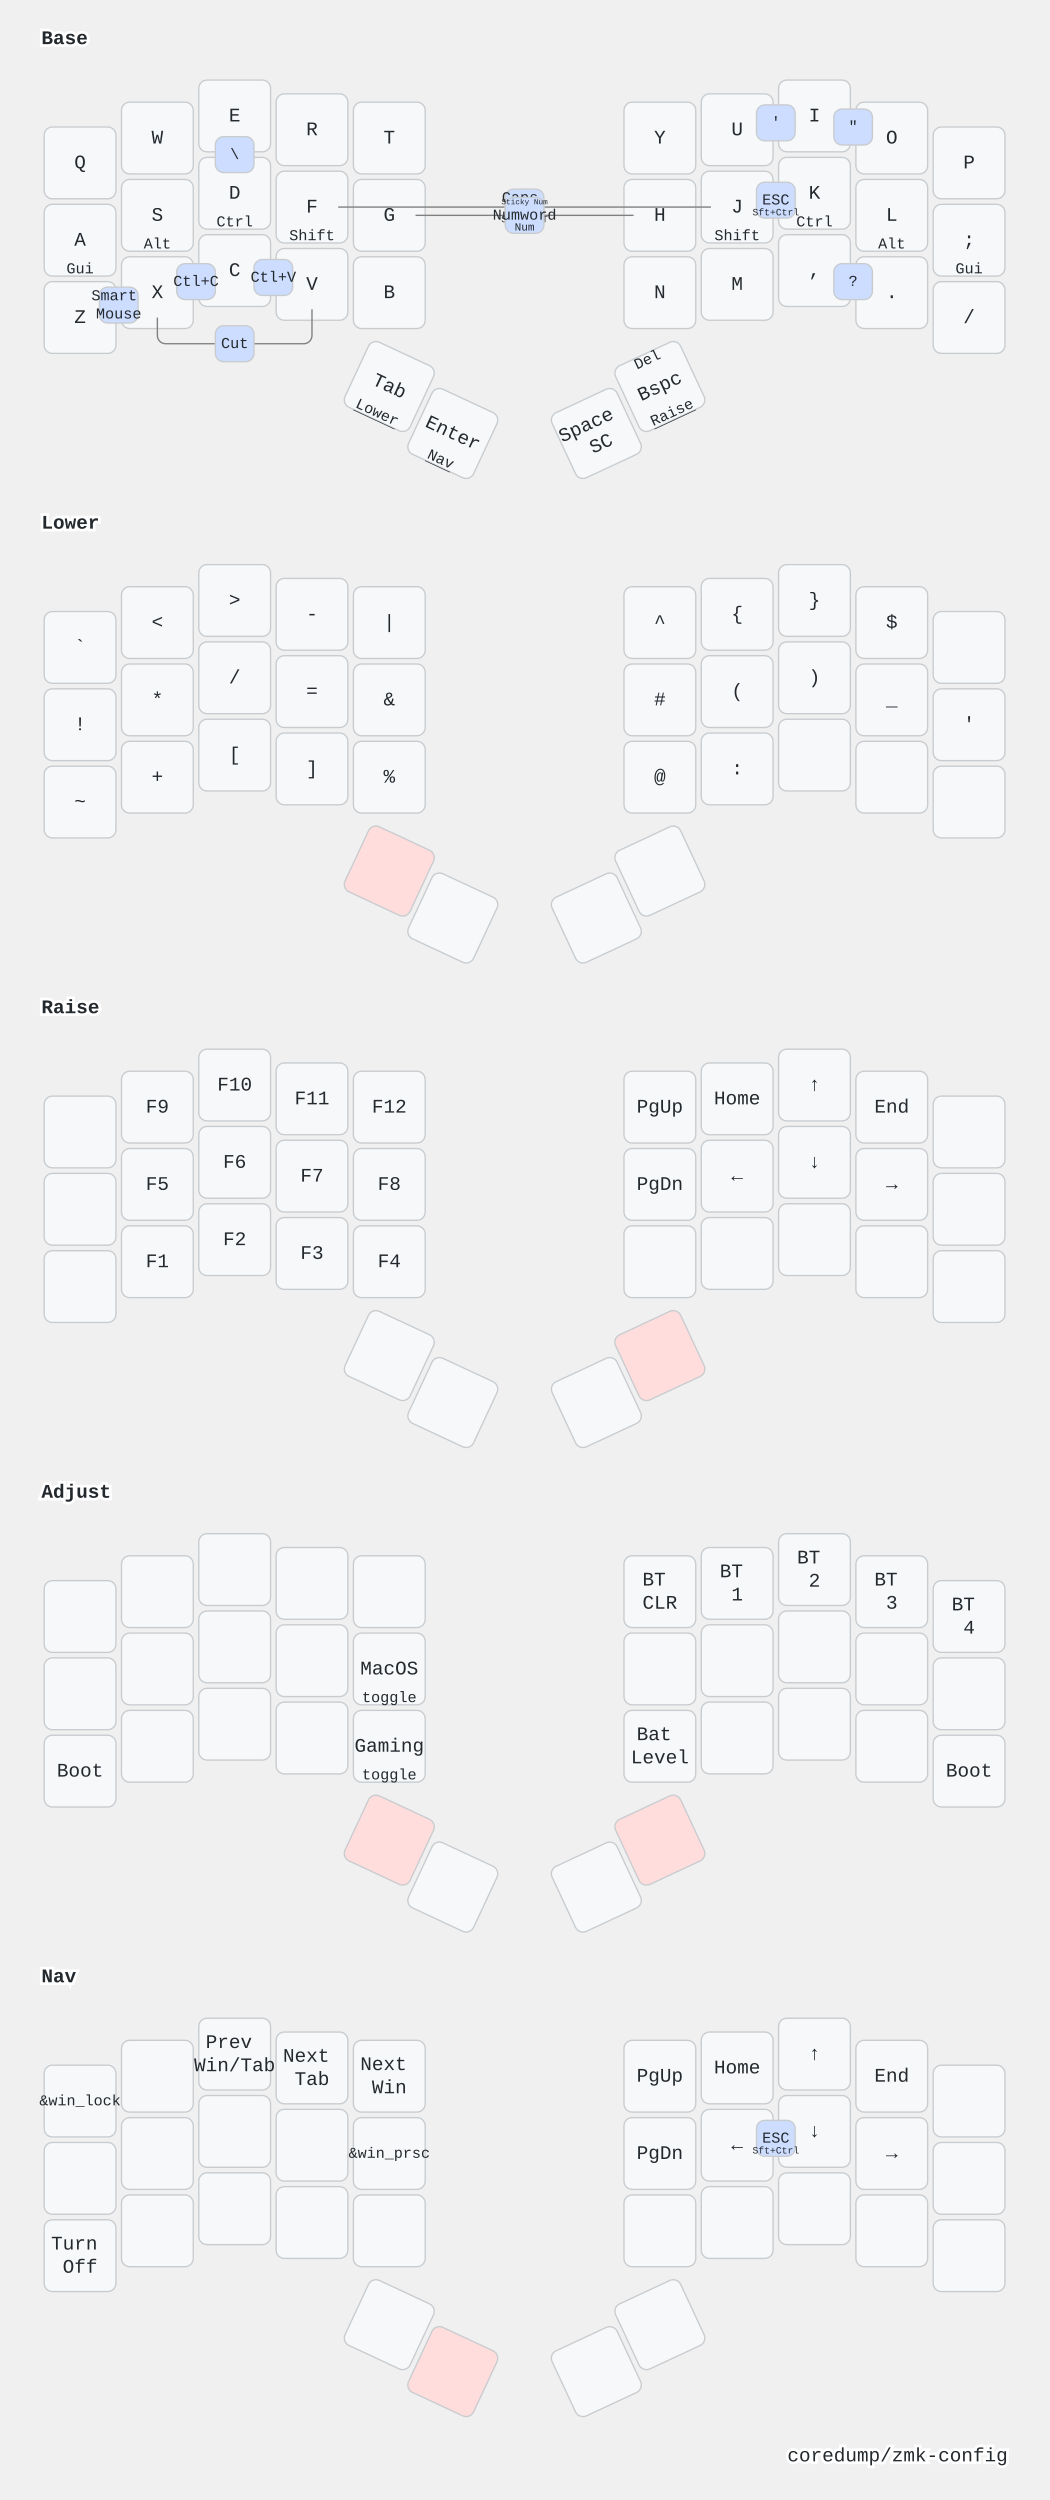
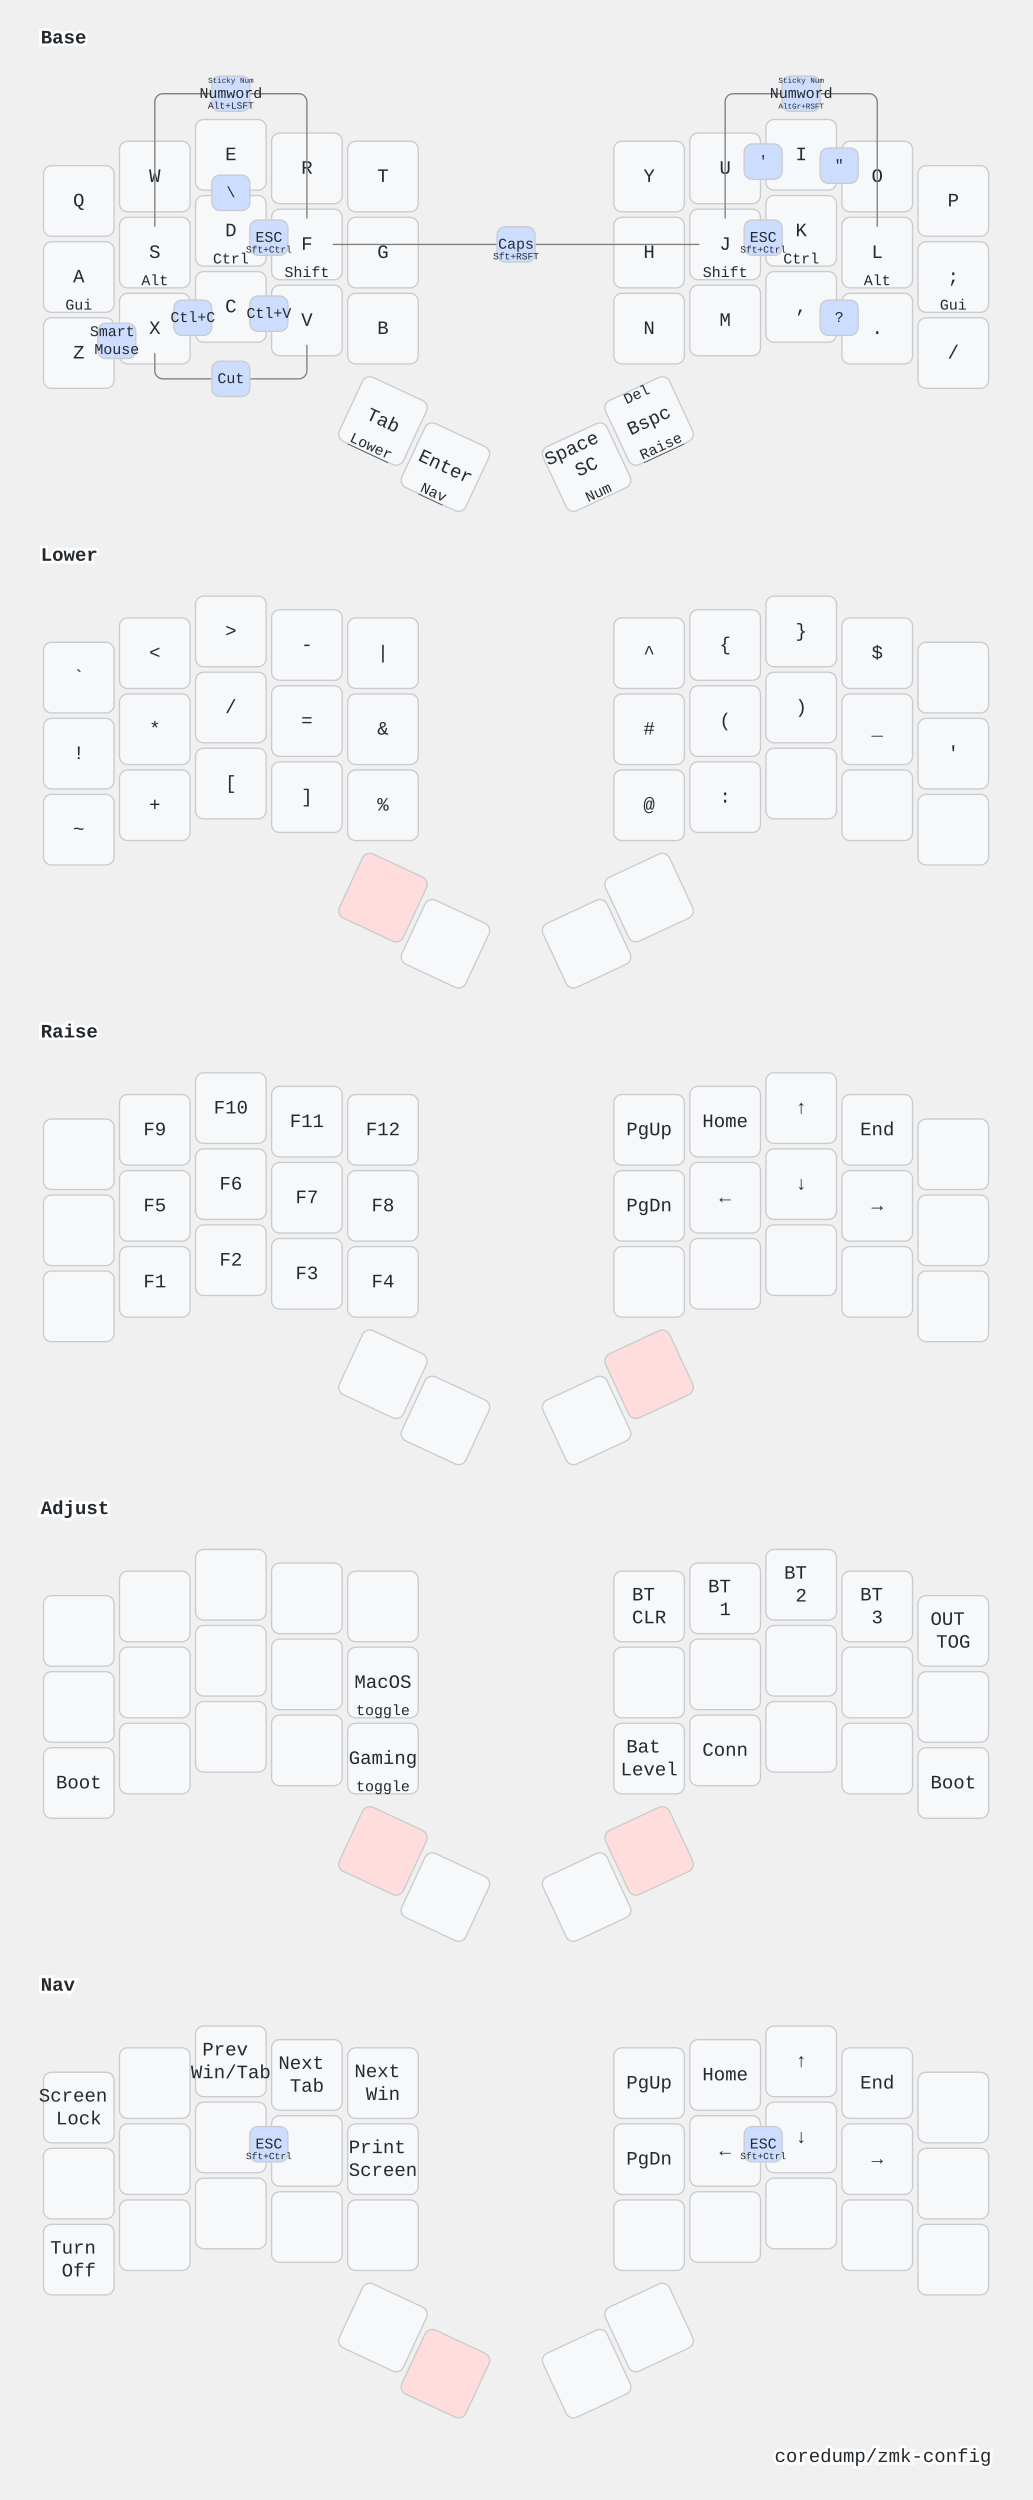
- <svg xmlns="http://www.w3.org/2000/svg" width="760" height="1811" viewBox="0 0 760 1811" class="keymap">
+ <svg xmlns="http://www.w3.org/2000/svg" width="760" height="1841" viewBox="0 0 760 1841" class="keymap">
  <style>/* inherit to force styles through use tags */
svg path {
    fill: inherit;
}

/* font and background color specifications */
svg.keymap {
    font-family: SFMono-Regular,Consolas,Liberation Mono,Menlo,monospace;
    font-size: 14px;
    font-kerning: normal;
    text-rendering: optimizeLegibility;
    fill: #24292e;
}

/* default key styling */
rect.key {
    fill: #f6f8fa;
}

rect.key, rect.combo {
    stroke: #c9cccf;
    stroke-width: 1;
}

/* default key side styling, only used is draw_key_sides is set */
rect.side {
    filter: brightness(90%);
}

/* color accent for combo boxes */
rect.combo, rect.combo-separate {
    fill: #cdf;
}

/* color accent for held keys */
rect.held, rect.combo.held {
    fill: #fdd;
}

/* color accent for ghost (optional) keys */
rect.ghost, rect.combo.ghost {
    stroke-dasharray: 4, 4;
    stroke-width: 2;
}

text {
    text-anchor: middle;
    dominant-baseline: middle;
}

/* styling for layer labels */
text.label {
    font-weight: bold;
    text-anchor: start;
    stroke: white;
    stroke-width: 4;
    paint-order: stroke;
}

/* styling for optional footer */
text.footer {
    text-anchor: end;
    dominant-baseline: auto;
    stroke: white;
    stroke-width: 4;
    paint-order: stroke;
}

/* styling for combo tap, and key non-tap label text */
text.combo, text.hold, text.shifted, text.left, text.right {
    font-size: 11px;
}

text.hold {
    text-anchor: middle;
    dominant-baseline: auto;
}

text.shifted {
    text-anchor: middle;
    dominant-baseline: hanging;
}

text.left {
    text-anchor: start;
}

text.right {
    text-anchor: end;
}

text.layer-activator {
    text-decoration: underline;
}

/* styling for hold/shifted label text in combo box */
text.combo.hold, text.combo.shifted, text.combo.left, text.combo.right {
    font-size: 8px;
}

/* lighter symbol for transparent keys */
text.trans {
    fill: #7b7e81;
}

/* styling for combo dendrons */
path.combo {
    stroke-width: 1;
    stroke: gray;
    fill: none;
}

/* Start Tabler Icons Cleanup */
/* cannot use height/width with glyphs */
.icon-tabler &gt; path {
    fill: inherit;
    stroke: inherit;
    stroke-width: 2;
}
/* hide tabler's default box */
.icon-tabler &gt; path[stroke="none"][fill="none"] {
    visibility: hidden;
}
/* End Tabler Icons Cleanup */

@media (prefers-color-scheme: dark) {
svg.keymap { fill: #d1d6db; }
rect.key { fill: #3f4750; }
rect.key, rect.combo { stroke: #60666c; }
rect.combo, rect.combo-separate { fill: #1f3d7a; }
rect.held, rect.combo.held { fill: #854747; }
text.label, text.footer { stroke: black; }
text.trans { fill: #7e8184; }
path.combo { stroke: #7f7f7f; }

}</style>
  <g transform="translate(30, 0)" class="layer-Base">
    <text x="0" y="28" class="label" id="Base">Base</text>
-     <g transform="translate(0, 56)">
+     <g transform="translate(0, 86)">
      <g transform="translate(28, 62)" class="key keypos-0">
        <rect rx="6" ry="6" x="-26" y="-26" width="52" height="52" class="key" />
        <text x="0" y="0" class="key tap">Q</text>
      </g>
      <g transform="translate(84, 44)" class="key keypos-1">
        <rect rx="6" ry="6" x="-26" y="-26" width="52" height="52" class="key" />
        <text x="0" y="0" class="key tap">W</text>
      </g>
      <g transform="translate(140, 28)" class="key keypos-2">
        <rect rx="6" ry="6" x="-26" y="-26" width="52" height="52" class="key" />
        <text x="0" y="0" class="key tap">E</text>
      </g>
      <g transform="translate(196, 38)" class="key keypos-3">
        <rect rx="6" ry="6" x="-26" y="-26" width="52" height="52" class="key" />
        <text x="0" y="0" class="key tap">R</text>
      </g>
      <g transform="translate(252, 44)" class="key keypos-4">
        <rect rx="6" ry="6" x="-26" y="-26" width="52" height="52" class="key" />
        <text x="0" y="0" class="key tap">T</text>
      </g>
      <g transform="translate(448, 44)" class="key keypos-5">
        <rect rx="6" ry="6" x="-26" y="-26" width="52" height="52" class="key" />
        <text x="0" y="0" class="key tap">Y</text>
      </g>
      <g transform="translate(504, 38)" class="key keypos-6">
        <rect rx="6" ry="6" x="-26" y="-26" width="52" height="52" class="key" />
        <text x="0" y="0" class="key tap">U</text>
      </g>
      <g transform="translate(560, 28)" class="key keypos-7">
        <rect rx="6" ry="6" x="-26" y="-26" width="52" height="52" class="key" />
        <text x="0" y="0" class="key tap">I</text>
      </g>
      <g transform="translate(616, 44)" class="key keypos-8">
        <rect rx="6" ry="6" x="-26" y="-26" width="52" height="52" class="key" />
        <text x="0" y="0" class="key tap">O</text>
      </g>
      <g transform="translate(672, 62)" class="key keypos-9">
        <rect rx="6" ry="6" x="-26" y="-26" width="52" height="52" class="key" />
        <text x="0" y="0" class="key tap">P</text>
      </g>
      <g transform="translate(28, 118)" class="key keypos-10">
        <rect rx="6" ry="6" x="-26" y="-26" width="52" height="52" class="key" />
        <text x="0" y="0" class="key tap">A</text>
        <text x="0" y="24" class="key hold">Gui</text>
      </g>
      <g transform="translate(84, 100)" class="key keypos-11">
        <rect rx="6" ry="6" x="-26" y="-26" width="52" height="52" class="key" />
        <text x="0" y="0" class="key tap">S</text>
        <text x="0" y="24" class="key hold">Alt</text>
      </g>
      <g transform="translate(140, 84)" class="key keypos-12">
        <rect rx="6" ry="6" x="-26" y="-26" width="52" height="52" class="key" />
        <text x="0" y="0" class="key tap">D</text>
        <text x="0" y="24" class="key hold">Ctrl</text>
      </g>
      <g transform="translate(196, 94)" class="key keypos-13">
        <rect rx="6" ry="6" x="-26" y="-26" width="52" height="52" class="key" />
        <text x="0" y="0" class="key tap">F</text>
        <text x="0" y="24" class="key hold">Shift</text>
      </g>
      <g transform="translate(252, 100)" class="key keypos-14">
        <rect rx="6" ry="6" x="-26" y="-26" width="52" height="52" class="key" />
        <text x="0" y="0" class="key tap">G</text>
      </g>
      <g transform="translate(448, 100)" class="key keypos-15">
        <rect rx="6" ry="6" x="-26" y="-26" width="52" height="52" class="key" />
        <text x="0" y="0" class="key tap">H</text>
      </g>
      <g transform="translate(504, 94)" class="key keypos-16">
        <rect rx="6" ry="6" x="-26" y="-26" width="52" height="52" class="key" />
        <text x="0" y="0" class="key tap">J</text>
        <text x="0" y="24" class="key hold">Shift</text>
      </g>
      <g transform="translate(560, 84)" class="key keypos-17">
        <rect rx="6" ry="6" x="-26" y="-26" width="52" height="52" class="key" />
        <text x="0" y="0" class="key tap">K</text>
        <text x="0" y="24" class="key hold">Ctrl</text>
      </g>
      <g transform="translate(616, 100)" class="key keypos-18">
        <rect rx="6" ry="6" x="-26" y="-26" width="52" height="52" class="key" />
        <text x="0" y="0" class="key tap">L</text>
        <text x="0" y="24" class="key hold">Alt</text>
      </g>
      <g transform="translate(672, 118)" class="key keypos-19">
        <rect rx="6" ry="6" x="-26" y="-26" width="52" height="52" class="key" />
        <text x="0" y="0" class="key tap">;</text>
        <text x="0" y="24" class="key hold">Gui</text>
      </g>
      <g transform="translate(28, 174)" class="key keypos-20">
        <rect rx="6" ry="6" x="-26" y="-26" width="52" height="52" class="key" />
        <text x="0" y="0" class="key tap">Z</text>
      </g>
      <g transform="translate(84, 156)" class="key keypos-21">
        <rect rx="6" ry="6" x="-26" y="-26" width="52" height="52" class="key" />
        <text x="0" y="0" class="key tap">X</text>
      </g>
      <g transform="translate(140, 140)" class="key keypos-22">
        <rect rx="6" ry="6" x="-26" y="-26" width="52" height="52" class="key" />
        <text x="0" y="0" class="key tap">C</text>
      </g>
      <g transform="translate(196, 150)" class="key keypos-23">
        <rect rx="6" ry="6" x="-26" y="-26" width="52" height="52" class="key" />
        <text x="0" y="0" class="key tap">V</text>
      </g>
      <g transform="translate(252, 156)" class="key keypos-24">
        <rect rx="6" ry="6" x="-26" y="-26" width="52" height="52" class="key" />
        <text x="0" y="0" class="key tap">B</text>
      </g>
      <g transform="translate(448, 156)" class="key keypos-25">
        <rect rx="6" ry="6" x="-26" y="-26" width="52" height="52" class="key" />
        <text x="0" y="0" class="key tap">N</text>
      </g>
      <g transform="translate(504, 150)" class="key keypos-26">
        <rect rx="6" ry="6" x="-26" y="-26" width="52" height="52" class="key" />
        <text x="0" y="0" class="key tap">M</text>
      </g>
      <g transform="translate(560, 140)" class="key keypos-27">
        <rect rx="6" ry="6" x="-26" y="-26" width="52" height="52" class="key" />
        <text x="0" y="0" class="key tap">,</text>
      </g>
      <g transform="translate(616, 156)" class="key keypos-28">
        <rect rx="6" ry="6" x="-26" y="-26" width="52" height="52" class="key" />
        <text x="0" y="0" class="key tap">.</text>
      </g>
      <g transform="translate(672, 174)" class="key keypos-29">
        <rect rx="6" ry="6" x="-26" y="-26" width="52" height="52" class="key" />
        <text x="0" y="0" class="key tap">/</text>
      </g>
      <g transform="translate(252, 224) rotate(25.0)" class="key keypos-30">
        <rect rx="6" ry="6" x="-26" y="-26" width="52" height="52" class="key" />
        <text x="0" y="0" class="key tap">Tab</text>
        <a href="#Lower">
          <text x="0" y="24" class="key hold layer-activator">Lower</text>
        </a>
      </g>
      <g transform="translate(298, 258) rotate(25.0)" class="key keypos-31">
        <rect rx="6" ry="6" x="-26" y="-26" width="52" height="52" class="key" />
        <text x="0" y="0" class="key tap">Enter</text>
        <a href="#Nav">
          <text x="0" y="24" class="key hold layer-activator">Nav</text>
        </a>
      </g>
      <g transform="translate(402, 258) rotate(-25.0)" class="key keypos-32">
        <rect rx="6" ry="6" x="-26" y="-26" width="52" height="52" class="key" />
        <text x="0" y="0" class="key tap">
-           <tspan x="0" dy="-0.6em">Space</tspan>
+           <tspan x="0" dy="-1.2em">Space</tspan>
          <tspan x="0" dy="1.2em">SC</tspan>
        </text>
+         <text x="0" y="24" class="key hold">Num</text>
      </g>
      <g transform="translate(448, 224) rotate(-25.0)" class="key keypos-33">
        <rect rx="6" ry="6" x="-26" y="-26" width="52" height="52" class="key" />
        <text x="0" y="0" class="key tap">Bspc</text>
        <a href="#Raise">
          <text x="0" y="24" class="key hold layer-activator">Raise</text>
        </a>
        <text x="0" y="-24" class="key shifted">Del</text>
      </g>
      <g class="combo combopos-0">
        <rect rx="6" ry="6" x="518" y="76" width="28" height="26" class="combo" />
        <text x="532" y="89" class="combo tap">ESC</text>
        <text x="532" y="100" class="combo hold">
          <tspan style="font-size: 88%">Sft+Ctrl</tspan>
        </text>
      </g>
      <g class="combo combopos-1">
+         <rect rx="6" ry="6" x="154" y="76" width="28" height="26" class="combo" />
+         <text x="168" y="89" class="combo tap">ESC</text>
+         <text x="168" y="100" class="combo hold">
+           <tspan style="font-size: 88%">Sft+Ctrl</tspan>
+         </text>
+       </g>
+       <g class="combo combopos-2">
+         <path d="M560,-17 h-50 a6.0,6.0 0 0 0 -6.0,6.0 v86" class="combo" />
+         <path d="M560,-17 h50 a6.0,6.0 0 0 1 6.0,6.0 v92" class="combo" />
+         <rect rx="6" ry="6" x="546" y="-30" width="28" height="26" class="combo" />
+         <text x="560" y="-17" class="combo tap">Numword</text>
+         <text x="560" y="-6" class="combo hold">
+           <tspan style="font-size: 70%">AltGr+RSFT</tspan>
+         </text>
+         <text x="560" y="-28" class="combo shifted">
+           <tspan style="font-size: 70%">Sticky Num</tspan>
+         </text>
+       </g>
+       <g class="combo combopos-3">
+         <path d="M140,-17 h50 a6.0,6.0 0 0 1 6.0,6.0 v86" class="combo" />
+         <path d="M140,-17 h-50 a6.0,6.0 0 0 0 -6.0,6.0 v92" class="combo" />
+         <rect rx="6" ry="6" x="126" y="-30" width="28" height="26" class="combo" />
+         <text x="140" y="-17" class="combo tap">Numword</text>
+         <text x="140" y="-6" class="combo hold">
+           <tspan style="font-size: 88%">Alt+LSFT</tspan>
+         </text>
+         <text x="140" y="-28" class="combo shifted">
+           <tspan style="font-size: 70%">Sticky Num</tspan>
+         </text>
+       </g>
+       <g class="combo combopos-4">
        <path d="M350,94 l-135,0" class="combo" />
        <path d="M350,94 l135,0" class="combo" />
        <rect rx="6" ry="6" x="336" y="81" width="28" height="26" class="combo" />
-         <text x="350" y="94" class="combo tap">
-           <tspan x="350" dy="-0.6em">Caps</tspan>
-           <tspan x="350" dy="1.2em">Word</tspan>
-         </text>
+         <text x="350" y="94" class="combo tap">Caps</text>
        <text x="350" y="105" class="combo hold">
          <tspan style="font-size: 88%">Sft+RSFT</tspan>
        </text>
      </g>
-       <g class="combo combopos-2">
+       <g class="combo combopos-5">
        <rect rx="6" ry="6" x="42" y="152" width="28" height="26" class="combo" />
        <text x="56" y="165" class="combo tap">
          <tspan x="56" dy="-0.6em">Smart</tspan>
          <tspan x="56" dy="1.2em">Mouse</tspan>
        </text>
      </g>
-       <g class="combo combopos-3">
+       <g class="combo combopos-6">
        <path d="M140,193 h-50 a6.0,6.0 0 0 1 -6.0,-6.0 v-13" class="combo" />
        <path d="M140,193 h50 a6.0,6.0 0 0 0 6.0,-6.0 v-19" class="combo" />
        <rect rx="6" ry="6" x="126" y="180" width="28" height="26" class="combo" />
        <text x="140" y="193" class="combo tap">Cut</text>
      </g>
-       <g class="combo combopos-4">
+       <g class="combo combopos-7">
        <rect rx="6" ry="6" x="98" y="135" width="28" height="26" class="combo" />
        <text x="112" y="148" class="combo tap">Ctl+C</text>
      </g>
-       <g class="combo combopos-5">
+       <g class="combo combopos-8">
        <rect rx="6" ry="6" x="154" y="132" width="28" height="26" class="combo" />
        <text x="168" y="145" class="combo tap">Ctl+V</text>
      </g>
-       <g class="combo combopos-6">
+       <g class="combo combopos-9">
        <rect rx="6" ry="6" x="518" y="20" width="28" height="26" class="combo" />
        <text x="532" y="33" class="combo tap">'</text>
      </g>
-       <g class="combo combopos-7">
+       <g class="combo combopos-10">
        <rect rx="6" ry="6" x="574" y="23" width="28" height="26" class="combo" />
        <text x="588" y="36" class="combo tap">"</text>
      </g>
-       <g class="combo combopos-8">
+       <g class="combo combopos-11">
        <rect rx="6" ry="6" x="574" y="135" width="28" height="26" class="combo" />
        <text x="588" y="148" class="combo tap">?</text>
      </g>
-       <g class="combo combopos-9">
+       <g class="combo combopos-12">
        <rect rx="6" ry="6" x="126" y="43" width="28" height="26" class="combo" />
        <text x="140" y="56" class="combo tap">\</text>
      </g>
-       <g class="combo combopos-10">
-         <path d="M350,100 l-79,0" class="combo" />
-         <path d="M350,100 l79,0" class="combo" />
-         <rect rx="6" ry="6" x="336" y="87" width="28" height="26" class="combo" />
-         <text x="350" y="100" class="combo tap">Numword</text>
-         <text x="350" y="111" class="combo hold">Num</text>
-         <text x="350" y="89" class="combo shifted">
-           <tspan style="font-size: 70%">Sticky Num</tspan>
-         </text>
-       </g>
    </g>
  </g>
-   <g transform="translate(30, 351)" class="layer-Lower">
+   <g transform="translate(30, 381)" class="layer-Lower">
    <text x="0" y="28" class="label" id="Lower">Lower</text>
    <g transform="translate(0, 56)">
      <g transform="translate(28, 62)" class="key keypos-0">
        <rect rx="6" ry="6" x="-26" y="-26" width="52" height="52" class="key" />
        <text x="0" y="0" class="key tap">`</text>
      </g>
      <g transform="translate(84, 44)" class="key keypos-1">
        <rect rx="6" ry="6" x="-26" y="-26" width="52" height="52" class="key" />
        <text x="0" y="0" class="key tap">&lt;</text>
      </g>
      <g transform="translate(140, 28)" class="key keypos-2">
        <rect rx="6" ry="6" x="-26" y="-26" width="52" height="52" class="key" />
        <text x="0" y="0" class="key tap">&gt;</text>
      </g>
      <g transform="translate(196, 38)" class="key keypos-3">
        <rect rx="6" ry="6" x="-26" y="-26" width="52" height="52" class="key" />
        <text x="0" y="0" class="key tap">-</text>
      </g>
      <g transform="translate(252, 44)" class="key keypos-4">
        <rect rx="6" ry="6" x="-26" y="-26" width="52" height="52" class="key" />
        <text x="0" y="0" class="key tap">|</text>
      </g>
      <g transform="translate(448, 44)" class="key keypos-5">
        <rect rx="6" ry="6" x="-26" y="-26" width="52" height="52" class="key" />
        <text x="0" y="0" class="key tap">^</text>
      </g>
      <g transform="translate(504, 38)" class="key keypos-6">
        <rect rx="6" ry="6" x="-26" y="-26" width="52" height="52" class="key" />
        <text x="0" y="0" class="key tap">{</text>
      </g>
      <g transform="translate(560, 28)" class="key keypos-7">
        <rect rx="6" ry="6" x="-26" y="-26" width="52" height="52" class="key" />
        <text x="0" y="0" class="key tap">}</text>
      </g>
      <g transform="translate(616, 44)" class="key keypos-8">
        <rect rx="6" ry="6" x="-26" y="-26" width="52" height="52" class="key" />
        <text x="0" y="0" class="key tap">$</text>
      </g>
      <g transform="translate(672, 62)" class="key trans keypos-9">
        <rect rx="6" ry="6" x="-26" y="-26" width="52" height="52" class="key trans" />
      </g>
      <g transform="translate(28, 118)" class="key keypos-10">
        <rect rx="6" ry="6" x="-26" y="-26" width="52" height="52" class="key" />
        <text x="0" y="0" class="key tap">!</text>
      </g>
      <g transform="translate(84, 100)" class="key keypos-11">
        <rect rx="6" ry="6" x="-26" y="-26" width="52" height="52" class="key" />
        <text x="0" y="0" class="key tap">*</text>
      </g>
      <g transform="translate(140, 84)" class="key keypos-12">
        <rect rx="6" ry="6" x="-26" y="-26" width="52" height="52" class="key" />
        <text x="0" y="0" class="key tap">/</text>
      </g>
      <g transform="translate(196, 94)" class="key keypos-13">
        <rect rx="6" ry="6" x="-26" y="-26" width="52" height="52" class="key" />
        <text x="0" y="0" class="key tap">=</text>
      </g>
      <g transform="translate(252, 100)" class="key keypos-14">
        <rect rx="6" ry="6" x="-26" y="-26" width="52" height="52" class="key" />
        <text x="0" y="0" class="key tap">&amp;</text>
      </g>
      <g transform="translate(448, 100)" class="key keypos-15">
        <rect rx="6" ry="6" x="-26" y="-26" width="52" height="52" class="key" />
        <text x="0" y="0" class="key tap">#</text>
      </g>
      <g transform="translate(504, 94)" class="key keypos-16">
        <rect rx="6" ry="6" x="-26" y="-26" width="52" height="52" class="key" />
        <text x="0" y="0" class="key tap">(</text>
      </g>
      <g transform="translate(560, 84)" class="key keypos-17">
        <rect rx="6" ry="6" x="-26" y="-26" width="52" height="52" class="key" />
        <text x="0" y="0" class="key tap">)</text>
      </g>
      <g transform="translate(616, 100)" class="key keypos-18">
        <rect rx="6" ry="6" x="-26" y="-26" width="52" height="52" class="key" />
        <text x="0" y="0" class="key tap">_</text>
      </g>
      <g transform="translate(672, 118)" class="key keypos-19">
        <rect rx="6" ry="6" x="-26" y="-26" width="52" height="52" class="key" />
        <text x="0" y="0" class="key tap">'</text>
      </g>
      <g transform="translate(28, 174)" class="key keypos-20">
        <rect rx="6" ry="6" x="-26" y="-26" width="52" height="52" class="key" />
        <text x="0" y="0" class="key tap">~</text>
      </g>
      <g transform="translate(84, 156)" class="key keypos-21">
        <rect rx="6" ry="6" x="-26" y="-26" width="52" height="52" class="key" />
        <text x="0" y="0" class="key tap">+</text>
      </g>
      <g transform="translate(140, 140)" class="key keypos-22">
        <rect rx="6" ry="6" x="-26" y="-26" width="52" height="52" class="key" />
        <text x="0" y="0" class="key tap">[</text>
      </g>
      <g transform="translate(196, 150)" class="key keypos-23">
        <rect rx="6" ry="6" x="-26" y="-26" width="52" height="52" class="key" />
        <text x="0" y="0" class="key tap">]</text>
      </g>
      <g transform="translate(252, 156)" class="key keypos-24">
        <rect rx="6" ry="6" x="-26" y="-26" width="52" height="52" class="key" />
        <text x="0" y="0" class="key tap">%</text>
      </g>
      <g transform="translate(448, 156)" class="key keypos-25">
        <rect rx="6" ry="6" x="-26" y="-26" width="52" height="52" class="key" />
        <text x="0" y="0" class="key tap">@</text>
      </g>
      <g transform="translate(504, 150)" class="key keypos-26">
        <rect rx="6" ry="6" x="-26" y="-26" width="52" height="52" class="key" />
        <text x="0" y="0" class="key tap">:</text>
      </g>
      <g transform="translate(560, 140)" class="key trans keypos-27">
        <rect rx="6" ry="6" x="-26" y="-26" width="52" height="52" class="key trans" />
      </g>
      <g transform="translate(616, 156)" class="key trans keypos-28">
        <rect rx="6" ry="6" x="-26" y="-26" width="52" height="52" class="key trans" />
      </g>
      <g transform="translate(672, 174)" class="key trans keypos-29">
        <rect rx="6" ry="6" x="-26" y="-26" width="52" height="52" class="key trans" />
      </g>
      <g transform="translate(252, 224) rotate(25.0)" class="key held keypos-30">
        <rect rx="6" ry="6" x="-26" y="-26" width="52" height="52" class="key held" />
      </g>
      <g transform="translate(298, 258) rotate(25.0)" class="key trans keypos-31">
        <rect rx="6" ry="6" x="-26" y="-26" width="52" height="52" class="key trans" />
      </g>
      <g transform="translate(402, 258) rotate(-25.0)" class="key trans keypos-32">
        <rect rx="6" ry="6" x="-26" y="-26" width="52" height="52" class="key trans" />
      </g>
      <g transform="translate(448, 224) rotate(-25.0)" class="key trans keypos-33">
        <rect rx="6" ry="6" x="-26" y="-26" width="52" height="52" class="key trans" />
      </g>
    </g>
  </g>
-   <g transform="translate(30, 702)" class="layer-Raise">
+   <g transform="translate(30, 732)" class="layer-Raise">
    <text x="0" y="28" class="label" id="Raise">Raise</text>
    <g transform="translate(0, 56)">
      <g transform="translate(28, 62)" class="key trans keypos-0">
        <rect rx="6" ry="6" x="-26" y="-26" width="52" height="52" class="key trans" />
      </g>
      <g transform="translate(84, 44)" class="key keypos-1">
        <rect rx="6" ry="6" x="-26" y="-26" width="52" height="52" class="key" />
        <text x="0" y="0" class="key tap">F9</text>
      </g>
      <g transform="translate(140, 28)" class="key keypos-2">
        <rect rx="6" ry="6" x="-26" y="-26" width="52" height="52" class="key" />
        <text x="0" y="0" class="key tap">F10</text>
      </g>
      <g transform="translate(196, 38)" class="key keypos-3">
        <rect rx="6" ry="6" x="-26" y="-26" width="52" height="52" class="key" />
        <text x="0" y="0" class="key tap">F11</text>
      </g>
      <g transform="translate(252, 44)" class="key keypos-4">
        <rect rx="6" ry="6" x="-26" y="-26" width="52" height="52" class="key" />
        <text x="0" y="0" class="key tap">F12</text>
      </g>
      <g transform="translate(448, 44)" class="key keypos-5">
        <rect rx="6" ry="6" x="-26" y="-26" width="52" height="52" class="key" />
        <text x="0" y="0" class="key tap">PgUp</text>
      </g>
      <g transform="translate(504, 38)" class="key keypos-6">
        <rect rx="6" ry="6" x="-26" y="-26" width="52" height="52" class="key" />
        <text x="0" y="0" class="key tap">Home</text>
      </g>
      <g transform="translate(560, 28)" class="key keypos-7">
        <rect rx="6" ry="6" x="-26" y="-26" width="52" height="52" class="key" />
        <text x="0" y="0" class="key tap">↑</text>
      </g>
      <g transform="translate(616, 44)" class="key keypos-8">
        <rect rx="6" ry="6" x="-26" y="-26" width="52" height="52" class="key" />
        <text x="0" y="0" class="key tap">End</text>
      </g>
      <g transform="translate(672, 62)" class="key trans keypos-9">
        <rect rx="6" ry="6" x="-26" y="-26" width="52" height="52" class="key trans" />
      </g>
      <g transform="translate(28, 118)" class="key trans keypos-10">
        <rect rx="6" ry="6" x="-26" y="-26" width="52" height="52" class="key trans" />
      </g>
      <g transform="translate(84, 100)" class="key keypos-11">
        <rect rx="6" ry="6" x="-26" y="-26" width="52" height="52" class="key" />
        <text x="0" y="0" class="key tap">F5</text>
      </g>
      <g transform="translate(140, 84)" class="key keypos-12">
        <rect rx="6" ry="6" x="-26" y="-26" width="52" height="52" class="key" />
        <text x="0" y="0" class="key tap">F6</text>
      </g>
      <g transform="translate(196, 94)" class="key keypos-13">
        <rect rx="6" ry="6" x="-26" y="-26" width="52" height="52" class="key" />
        <text x="0" y="0" class="key tap">F7</text>
      </g>
      <g transform="translate(252, 100)" class="key keypos-14">
        <rect rx="6" ry="6" x="-26" y="-26" width="52" height="52" class="key" />
        <text x="0" y="0" class="key tap">F8</text>
      </g>
      <g transform="translate(448, 100)" class="key keypos-15">
        <rect rx="6" ry="6" x="-26" y="-26" width="52" height="52" class="key" />
        <text x="0" y="0" class="key tap">PgDn</text>
      </g>
      <g transform="translate(504, 94)" class="key keypos-16">
        <rect rx="6" ry="6" x="-26" y="-26" width="52" height="52" class="key" />
        <text x="0" y="0" class="key tap">←</text>
      </g>
      <g transform="translate(560, 84)" class="key keypos-17">
        <rect rx="6" ry="6" x="-26" y="-26" width="52" height="52" class="key" />
        <text x="0" y="0" class="key tap">↓</text>
      </g>
      <g transform="translate(616, 100)" class="key keypos-18">
        <rect rx="6" ry="6" x="-26" y="-26" width="52" height="52" class="key" />
        <text x="0" y="0" class="key tap">→</text>
      </g>
      <g transform="translate(672, 118)" class="key trans keypos-19">
        <rect rx="6" ry="6" x="-26" y="-26" width="52" height="52" class="key trans" />
      </g>
      <g transform="translate(28, 174)" class="key trans keypos-20">
        <rect rx="6" ry="6" x="-26" y="-26" width="52" height="52" class="key trans" />
      </g>
      <g transform="translate(84, 156)" class="key keypos-21">
        <rect rx="6" ry="6" x="-26" y="-26" width="52" height="52" class="key" />
        <text x="0" y="0" class="key tap">F1</text>
      </g>
      <g transform="translate(140, 140)" class="key keypos-22">
        <rect rx="6" ry="6" x="-26" y="-26" width="52" height="52" class="key" />
        <text x="0" y="0" class="key tap">F2</text>
      </g>
      <g transform="translate(196, 150)" class="key keypos-23">
        <rect rx="6" ry="6" x="-26" y="-26" width="52" height="52" class="key" />
        <text x="0" y="0" class="key tap">F3</text>
      </g>
      <g transform="translate(252, 156)" class="key keypos-24">
        <rect rx="6" ry="6" x="-26" y="-26" width="52" height="52" class="key" />
        <text x="0" y="0" class="key tap">F4</text>
      </g>
      <g transform="translate(448, 156)" class="key trans keypos-25">
        <rect rx="6" ry="6" x="-26" y="-26" width="52" height="52" class="key trans" />
      </g>
      <g transform="translate(504, 150)" class="key trans keypos-26">
        <rect rx="6" ry="6" x="-26" y="-26" width="52" height="52" class="key trans" />
      </g>
      <g transform="translate(560, 140)" class="key trans keypos-27">
        <rect rx="6" ry="6" x="-26" y="-26" width="52" height="52" class="key trans" />
      </g>
      <g transform="translate(616, 156)" class="key trans keypos-28">
        <rect rx="6" ry="6" x="-26" y="-26" width="52" height="52" class="key trans" />
      </g>
      <g transform="translate(672, 174)" class="key trans keypos-29">
        <rect rx="6" ry="6" x="-26" y="-26" width="52" height="52" class="key trans" />
      </g>
      <g transform="translate(252, 224) rotate(25.0)" class="key trans keypos-30">
        <rect rx="6" ry="6" x="-26" y="-26" width="52" height="52" class="key trans" />
      </g>
      <g transform="translate(298, 258) rotate(25.0)" class="key trans keypos-31">
        <rect rx="6" ry="6" x="-26" y="-26" width="52" height="52" class="key trans" />
      </g>
      <g transform="translate(402, 258) rotate(-25.0)" class="key trans keypos-32">
        <rect rx="6" ry="6" x="-26" y="-26" width="52" height="52" class="key trans" />
      </g>
      <g transform="translate(448, 224) rotate(-25.0)" class="key held keypos-33">
        <rect rx="6" ry="6" x="-26" y="-26" width="52" height="52" class="key held" />
      </g>
    </g>
  </g>
-   <g transform="translate(30, 1053)" class="layer-Adjust">
+   <g transform="translate(30, 1083)" class="layer-Adjust">
    <text x="0" y="28" class="label" id="Adjust">Adjust</text>
    <g transform="translate(0, 56)">
      <g transform="translate(28, 62)" class="key trans keypos-0">
        <rect rx="6" ry="6" x="-26" y="-26" width="52" height="52" class="key trans" />
      </g>
      <g transform="translate(84, 44)" class="key trans keypos-1">
        <rect rx="6" ry="6" x="-26" y="-26" width="52" height="52" class="key trans" />
      </g>
      <g transform="translate(140, 28)" class="key trans keypos-2">
        <rect rx="6" ry="6" x="-26" y="-26" width="52" height="52" class="key trans" />
      </g>
      <g transform="translate(196, 38)" class="key trans keypos-3">
        <rect rx="6" ry="6" x="-26" y="-26" width="52" height="52" class="key trans" />
      </g>
      <g transform="translate(252, 44)" class="key trans keypos-4">
        <rect rx="6" ry="6" x="-26" y="-26" width="52" height="52" class="key trans" />
      </g>
      <g transform="translate(448, 44)" class="key keypos-5">
        <rect rx="6" ry="6" x="-26" y="-26" width="52" height="52" class="key" />
        <text x="0" y="0" class="key tap">
          <tspan x="0" dy="-0.6em">BT</tspan>
          <tspan x="0" dy="1.2em">CLR</tspan>
        </text>
      </g>
      <g transform="translate(504, 38)" class="key keypos-6">
        <rect rx="6" ry="6" x="-26" y="-26" width="52" height="52" class="key" />
        <text x="0" y="0" class="key tap">
          <tspan x="0" dy="-0.6em">BT</tspan>
          <tspan x="0" dy="1.2em">1</tspan>
        </text>
      </g>
      <g transform="translate(560, 28)" class="key keypos-7">
        <rect rx="6" ry="6" x="-26" y="-26" width="52" height="52" class="key" />
        <text x="0" y="0" class="key tap">
          <tspan x="0" dy="-0.6em">BT</tspan>
          <tspan x="0" dy="1.2em">2</tspan>
        </text>
      </g>
      <g transform="translate(616, 44)" class="key keypos-8">
        <rect rx="6" ry="6" x="-26" y="-26" width="52" height="52" class="key" />
        <text x="0" y="0" class="key tap">
          <tspan x="0" dy="-0.6em">BT</tspan>
          <tspan x="0" dy="1.2em">3</tspan>
        </text>
      </g>
      <g transform="translate(672, 62)" class="key keypos-9">
        <rect rx="6" ry="6" x="-26" y="-26" width="52" height="52" class="key" />
        <text x="0" y="0" class="key tap">
-           <tspan x="0" dy="-0.6em">BT</tspan>
-           <tspan x="0" dy="1.2em">4</tspan>
+           <tspan x="0" dy="-0.6em">OUT</tspan>
+           <tspan x="0" dy="1.2em">TOG</tspan>
        </text>
      </g>
      <g transform="translate(28, 118)" class="key trans keypos-10">
        <rect rx="6" ry="6" x="-26" y="-26" width="52" height="52" class="key trans" />
      </g>
      <g transform="translate(84, 100)" class="key trans keypos-11">
        <rect rx="6" ry="6" x="-26" y="-26" width="52" height="52" class="key trans" />
      </g>
      <g transform="translate(140, 84)" class="key trans keypos-12">
        <rect rx="6" ry="6" x="-26" y="-26" width="52" height="52" class="key trans" />
      </g>
      <g transform="translate(196, 94)" class="key trans keypos-13">
        <rect rx="6" ry="6" x="-26" y="-26" width="52" height="52" class="key trans" />
      </g>
      <g transform="translate(252, 100)" class="key keypos-14">
        <rect rx="6" ry="6" x="-26" y="-26" width="52" height="52" class="key" />
        <text x="0" y="0" class="key tap">MacOS</text>
        <text x="0" y="24" class="key hold">toggle</text>
      </g>
      <g transform="translate(448, 100)" class="key trans keypos-15">
        <rect rx="6" ry="6" x="-26" y="-26" width="52" height="52" class="key trans" />
      </g>
      <g transform="translate(504, 94)" class="key trans keypos-16">
        <rect rx="6" ry="6" x="-26" y="-26" width="52" height="52" class="key trans" />
      </g>
      <g transform="translate(560, 84)" class="key trans keypos-17">
        <rect rx="6" ry="6" x="-26" y="-26" width="52" height="52" class="key trans" />
      </g>
      <g transform="translate(616, 100)" class="key trans keypos-18">
        <rect rx="6" ry="6" x="-26" y="-26" width="52" height="52" class="key trans" />
      </g>
      <g transform="translate(672, 118)" class="key trans keypos-19">
        <rect rx="6" ry="6" x="-26" y="-26" width="52" height="52" class="key trans" />
      </g>
      <g transform="translate(28, 174)" class="key keypos-20">
        <rect rx="6" ry="6" x="-26" y="-26" width="52" height="52" class="key" />
        <text x="0" y="0" class="key tap">Boot</text>
      </g>
      <g transform="translate(84, 156)" class="key trans keypos-21">
        <rect rx="6" ry="6" x="-26" y="-26" width="52" height="52" class="key trans" />
      </g>
      <g transform="translate(140, 140)" class="key trans keypos-22">
        <rect rx="6" ry="6" x="-26" y="-26" width="52" height="52" class="key trans" />
      </g>
      <g transform="translate(196, 150)" class="key trans keypos-23">
        <rect rx="6" ry="6" x="-26" y="-26" width="52" height="52" class="key trans" />
      </g>
      <g transform="translate(252, 156)" class="key keypos-24">
        <rect rx="6" ry="6" x="-26" y="-26" width="52" height="52" class="key" />
        <text x="0" y="0" class="key tap">Gaming</text>
        <text x="0" y="24" class="key hold">toggle</text>
      </g>
      <g transform="translate(448, 156)" class="key keypos-25">
        <rect rx="6" ry="6" x="-26" y="-26" width="52" height="52" class="key" />
        <text x="0" y="0" class="key tap">
          <tspan x="0" dy="-0.6em">Bat</tspan>
          <tspan x="0" dy="1.2em">Level</tspan>
        </text>
      </g>
-       <g transform="translate(504, 150)" class="key trans keypos-26">
-         <rect rx="6" ry="6" x="-26" y="-26" width="52" height="52" class="key trans" />
+       <g transform="translate(504, 150)" class="key keypos-26">
+         <rect rx="6" ry="6" x="-26" y="-26" width="52" height="52" class="key" />
+         <text x="0" y="0" class="key tap">Conn</text>
      </g>
      <g transform="translate(560, 140)" class="key trans keypos-27">
        <rect rx="6" ry="6" x="-26" y="-26" width="52" height="52" class="key trans" />
      </g>
      <g transform="translate(616, 156)" class="key trans keypos-28">
        <rect rx="6" ry="6" x="-26" y="-26" width="52" height="52" class="key trans" />
      </g>
      <g transform="translate(672, 174)" class="key keypos-29">
        <rect rx="6" ry="6" x="-26" y="-26" width="52" height="52" class="key" />
        <text x="0" y="0" class="key tap">Boot</text>
      </g>
      <g transform="translate(252, 224) rotate(25.0)" class="key held keypos-30">
        <rect rx="6" ry="6" x="-26" y="-26" width="52" height="52" class="key held" />
      </g>
      <g transform="translate(298, 258) rotate(25.0)" class="key trans keypos-31">
        <rect rx="6" ry="6" x="-26" y="-26" width="52" height="52" class="key trans" />
      </g>
      <g transform="translate(402, 258) rotate(-25.0)" class="key trans keypos-32">
        <rect rx="6" ry="6" x="-26" y="-26" width="52" height="52" class="key trans" />
      </g>
      <g transform="translate(448, 224) rotate(-25.0)" class="key held keypos-33">
        <rect rx="6" ry="6" x="-26" y="-26" width="52" height="52" class="key held" />
      </g>
    </g>
  </g>
-   <g transform="translate(30, 1404)" class="layer-Nav">
+   <g transform="translate(30, 1434)" class="layer-Nav">
    <text x="0" y="28" class="label" id="Nav">Nav</text>
    <g transform="translate(0, 56)">
      <g transform="translate(28, 62)" class="key keypos-0">
        <rect rx="6" ry="6" x="-26" y="-26" width="52" height="52" class="key" />
        <text x="0" y="0" class="key tap">
-           <tspan style="font-size: 78%">&amp;win_lock</tspan>
+           <tspan x="0" dy="-0.6em">Screen</tspan>
+           <tspan x="0" dy="1.2em">Lock</tspan>
        </text>
      </g>
      <g transform="translate(84, 44)" class="key trans keypos-1">
        <rect rx="6" ry="6" x="-26" y="-26" width="52" height="52" class="key trans" />
      </g>
      <g transform="translate(140, 28)" class="key keypos-2">
        <rect rx="6" ry="6" x="-26" y="-26" width="52" height="52" class="key" />
        <text x="0" y="0" class="key tap">
          <tspan x="0" dy="-0.6em">Prev</tspan>
          <tspan x="0" dy="1.2em">Win/Tab</tspan>
        </text>
      </g>
      <g transform="translate(196, 38)" class="key keypos-3">
        <rect rx="6" ry="6" x="-26" y="-26" width="52" height="52" class="key" />
        <text x="0" y="0" class="key tap">
          <tspan x="0" dy="-0.6em">Next</tspan>
          <tspan x="0" dy="1.2em">Tab</tspan>
        </text>
      </g>
      <g transform="translate(252, 44)" class="key keypos-4">
        <rect rx="6" ry="6" x="-26" y="-26" width="52" height="52" class="key" />
        <text x="0" y="0" class="key tap">
          <tspan x="0" dy="-0.6em">Next</tspan>
          <tspan x="0" dy="1.2em">Win</tspan>
        </text>
      </g>
      <g transform="translate(448, 44)" class="key keypos-5">
        <rect rx="6" ry="6" x="-26" y="-26" width="52" height="52" class="key" />
        <text x="0" y="0" class="key tap">PgUp</text>
      </g>
      <g transform="translate(504, 38)" class="key keypos-6">
        <rect rx="6" ry="6" x="-26" y="-26" width="52" height="52" class="key" />
        <text x="0" y="0" class="key tap">Home</text>
      </g>
      <g transform="translate(560, 28)" class="key keypos-7">
        <rect rx="6" ry="6" x="-26" y="-26" width="52" height="52" class="key" />
        <text x="0" y="0" class="key tap">↑</text>
      </g>
      <g transform="translate(616, 44)" class="key keypos-8">
        <rect rx="6" ry="6" x="-26" y="-26" width="52" height="52" class="key" />
        <text x="0" y="0" class="key tap">End</text>
      </g>
      <g transform="translate(672, 62)" class="key trans keypos-9">
        <rect rx="6" ry="6" x="-26" y="-26" width="52" height="52" class="key trans" />
      </g>
      <g transform="translate(28, 118)" class="key trans keypos-10">
        <rect rx="6" ry="6" x="-26" y="-26" width="52" height="52" class="key trans" />
      </g>
      <g transform="translate(84, 100)" class="key trans keypos-11">
        <rect rx="6" ry="6" x="-26" y="-26" width="52" height="52" class="key trans" />
      </g>
      <g transform="translate(140, 84)" class="key trans keypos-12">
        <rect rx="6" ry="6" x="-26" y="-26" width="52" height="52" class="key trans" />
      </g>
      <g transform="translate(196, 94)" class="key trans keypos-13">
        <rect rx="6" ry="6" x="-26" y="-26" width="52" height="52" class="key trans" />
      </g>
      <g transform="translate(252, 100)" class="key keypos-14">
        <rect rx="6" ry="6" x="-26" y="-26" width="52" height="52" class="key" />
        <text x="0" y="0" class="key tap">
-           <tspan style="font-size: 78%">&amp;win_prsc</tspan>
+           <tspan x="0" dy="-0.6em">Print</tspan>
+           <tspan x="0" dy="1.2em">Screen</tspan>
        </text>
      </g>
      <g transform="translate(448, 100)" class="key keypos-15">
        <rect rx="6" ry="6" x="-26" y="-26" width="52" height="52" class="key" />
        <text x="0" y="0" class="key tap">PgDn</text>
      </g>
      <g transform="translate(504, 94)" class="key keypos-16">
        <rect rx="6" ry="6" x="-26" y="-26" width="52" height="52" class="key" />
        <text x="0" y="0" class="key tap">←</text>
      </g>
      <g transform="translate(560, 84)" class="key keypos-17">
        <rect rx="6" ry="6" x="-26" y="-26" width="52" height="52" class="key" />
        <text x="0" y="0" class="key tap">↓</text>
      </g>
      <g transform="translate(616, 100)" class="key keypos-18">
        <rect rx="6" ry="6" x="-26" y="-26" width="52" height="52" class="key" />
        <text x="0" y="0" class="key tap">→</text>
      </g>
      <g transform="translate(672, 118)" class="key trans keypos-19">
        <rect rx="6" ry="6" x="-26" y="-26" width="52" height="52" class="key trans" />
      </g>
      <g transform="translate(28, 174)" class="key keypos-20">
        <rect rx="6" ry="6" x="-26" y="-26" width="52" height="52" class="key" />
        <text x="0" y="0" class="key tap">
          <tspan x="0" dy="-0.6em">Turn</tspan>
          <tspan x="0" dy="1.2em">Off</tspan>
        </text>
      </g>
      <g transform="translate(84, 156)" class="key trans keypos-21">
        <rect rx="6" ry="6" x="-26" y="-26" width="52" height="52" class="key trans" />
      </g>
      <g transform="translate(140, 140)" class="key trans keypos-22">
        <rect rx="6" ry="6" x="-26" y="-26" width="52" height="52" class="key trans" />
      </g>
      <g transform="translate(196, 150)" class="key trans keypos-23">
        <rect rx="6" ry="6" x="-26" y="-26" width="52" height="52" class="key trans" />
      </g>
      <g transform="translate(252, 156)" class="key trans keypos-24">
        <rect rx="6" ry="6" x="-26" y="-26" width="52" height="52" class="key trans" />
      </g>
      <g transform="translate(448, 156)" class="key trans keypos-25">
        <rect rx="6" ry="6" x="-26" y="-26" width="52" height="52" class="key trans" />
      </g>
      <g transform="translate(504, 150)" class="key trans keypos-26">
        <rect rx="6" ry="6" x="-26" y="-26" width="52" height="52" class="key trans" />
      </g>
      <g transform="translate(560, 140)" class="key trans keypos-27">
        <rect rx="6" ry="6" x="-26" y="-26" width="52" height="52" class="key trans" />
      </g>
      <g transform="translate(616, 156)" class="key trans keypos-28">
        <rect rx="6" ry="6" x="-26" y="-26" width="52" height="52" class="key trans" />
      </g>
      <g transform="translate(672, 174)" class="key trans keypos-29">
        <rect rx="6" ry="6" x="-26" y="-26" width="52" height="52" class="key trans" />
      </g>
      <g transform="translate(252, 224) rotate(25.0)" class="key trans keypos-30">
        <rect rx="6" ry="6" x="-26" y="-26" width="52" height="52" class="key trans" />
      </g>
      <g transform="translate(298, 258) rotate(25.0)" class="key held keypos-31">
        <rect rx="6" ry="6" x="-26" y="-26" width="52" height="52" class="key held" />
      </g>
      <g transform="translate(402, 258) rotate(-25.0)" class="key trans keypos-32">
        <rect rx="6" ry="6" x="-26" y="-26" width="52" height="52" class="key trans" />
      </g>
      <g transform="translate(448, 224) rotate(-25.0)" class="key trans keypos-33">
        <rect rx="6" ry="6" x="-26" y="-26" width="52" height="52" class="key trans" />
      </g>
      <g class="combo combopos-0">
        <rect rx="6" ry="6" x="518" y="76" width="28" height="26" class="combo" />
        <text x="532" y="89" class="combo tap">ESC</text>
        <text x="532" y="100" class="combo hold">
          <tspan style="font-size: 88%">Sft+Ctrl</tspan>
        </text>
      </g>
+       <g class="combo combopos-1">
+         <rect rx="6" ry="6" x="154" y="76" width="28" height="26" class="combo" />
+         <text x="168" y="89" class="combo tap">ESC</text>
+         <text x="168" y="100" class="combo hold">
+           <tspan style="font-size: 88%">Sft+Ctrl</tspan>
+         </text>
+       </g>
    </g>
  </g>
-   <text x="730.0" y="1783.0" class="footer">coredump/zmk-config</text>
+   <text x="730.0" y="1813.0" class="footer">coredump/zmk-config</text>
</svg>
